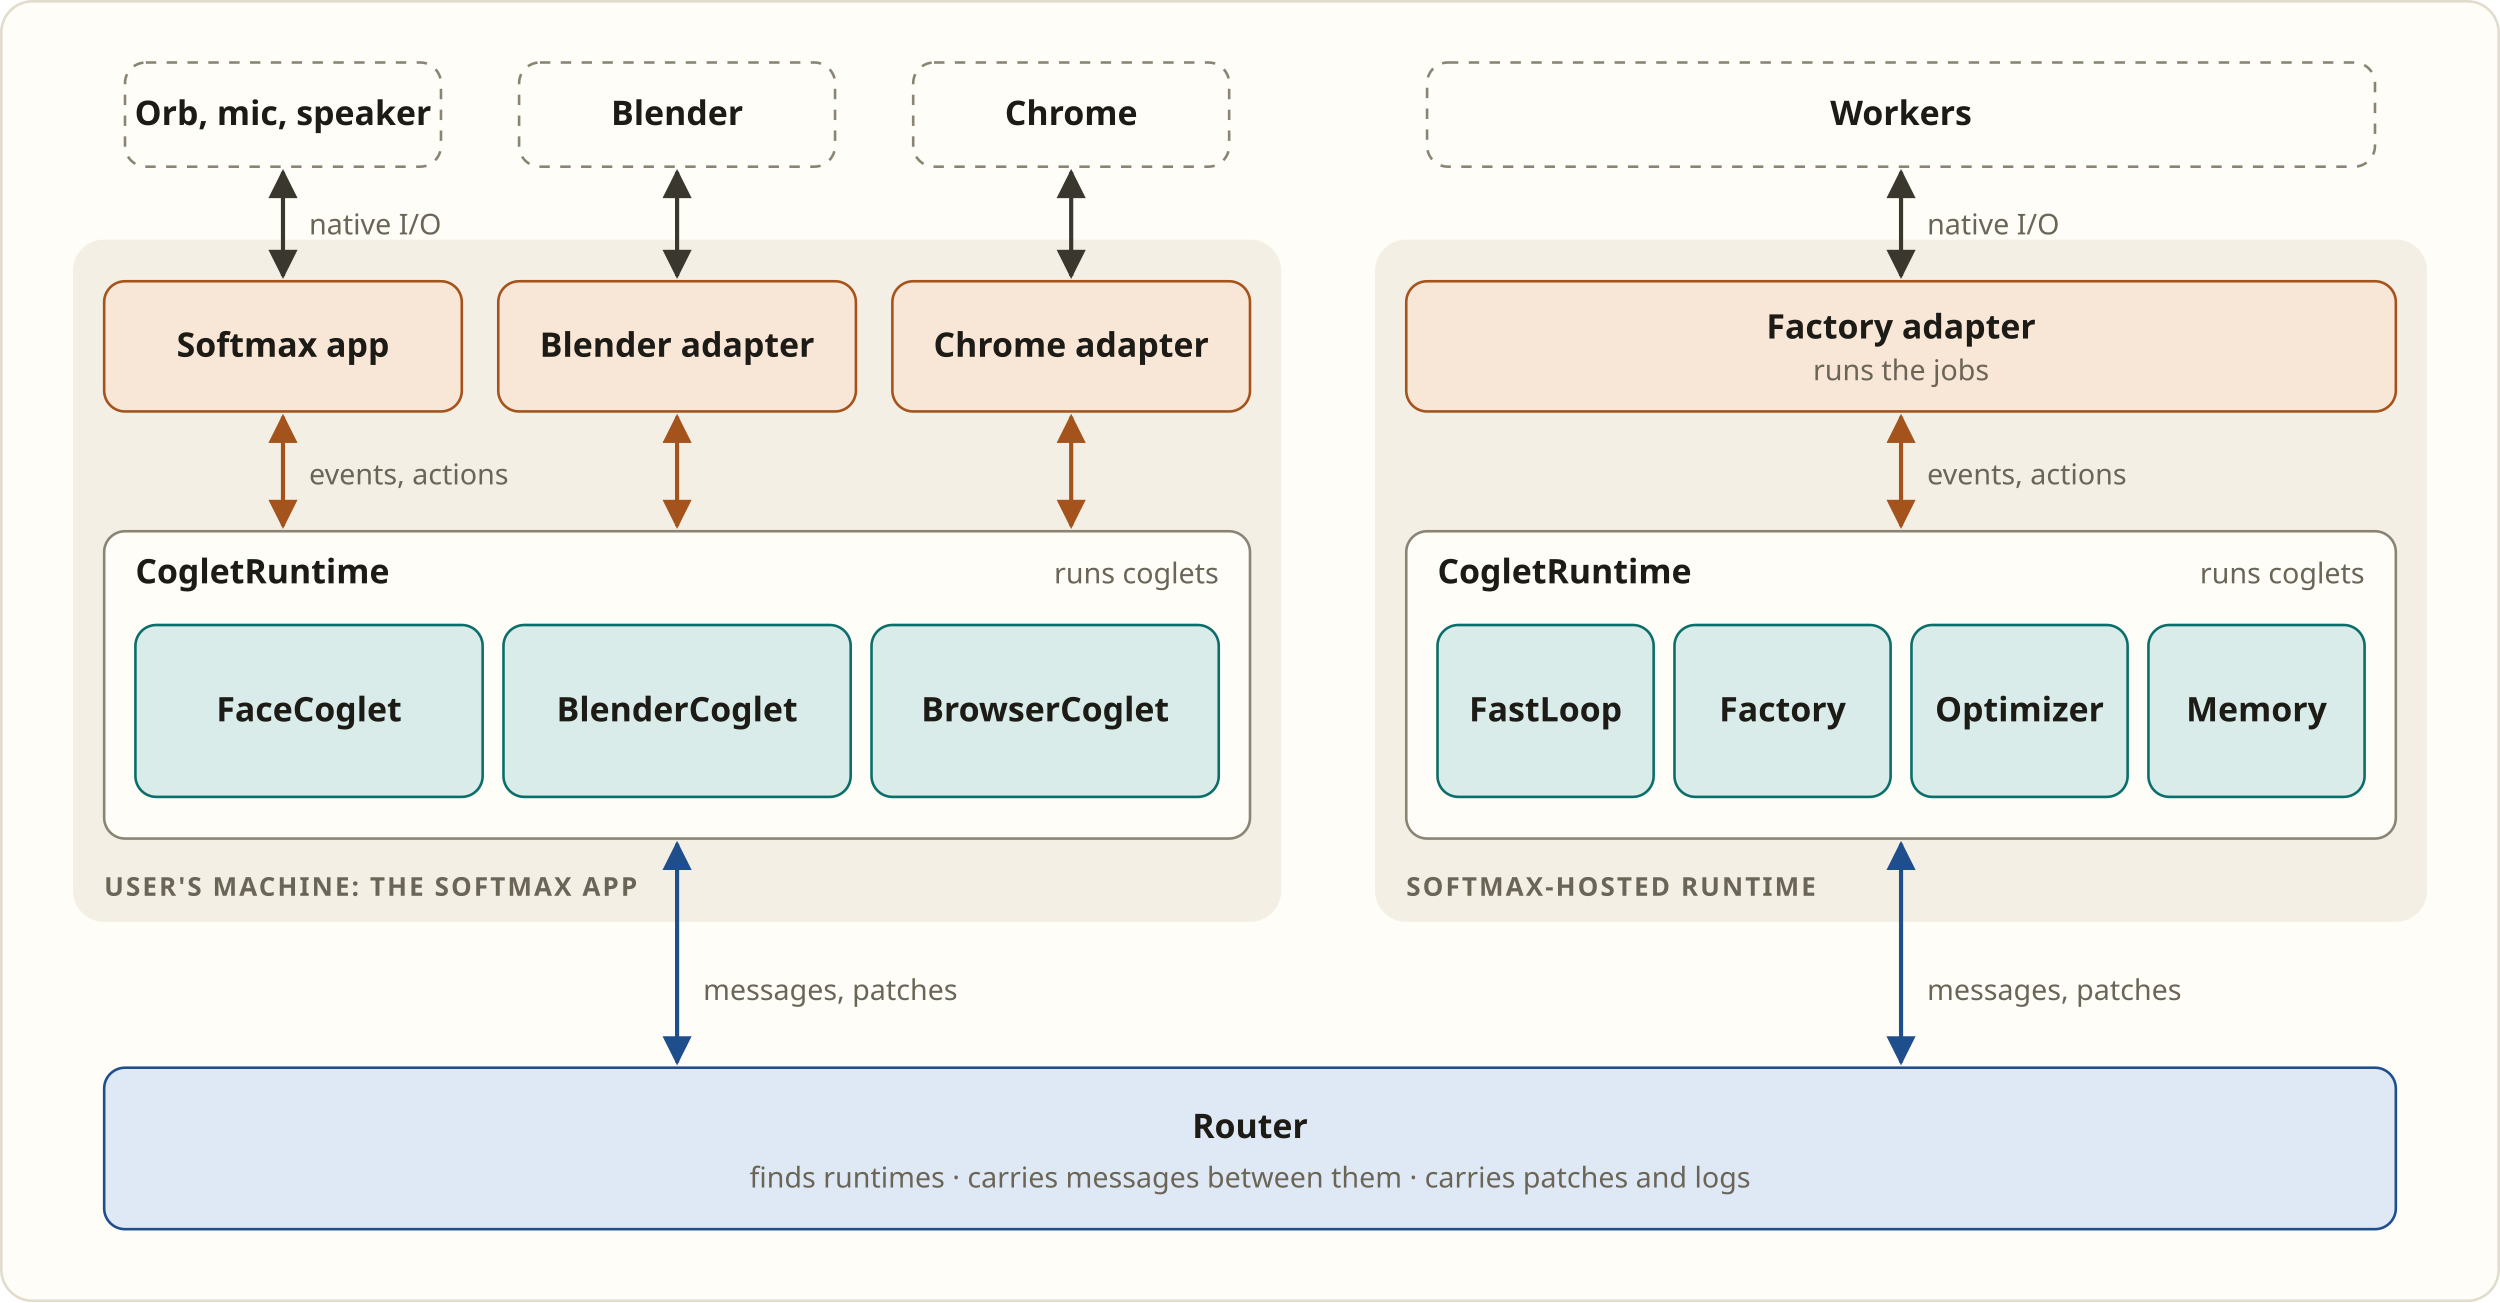
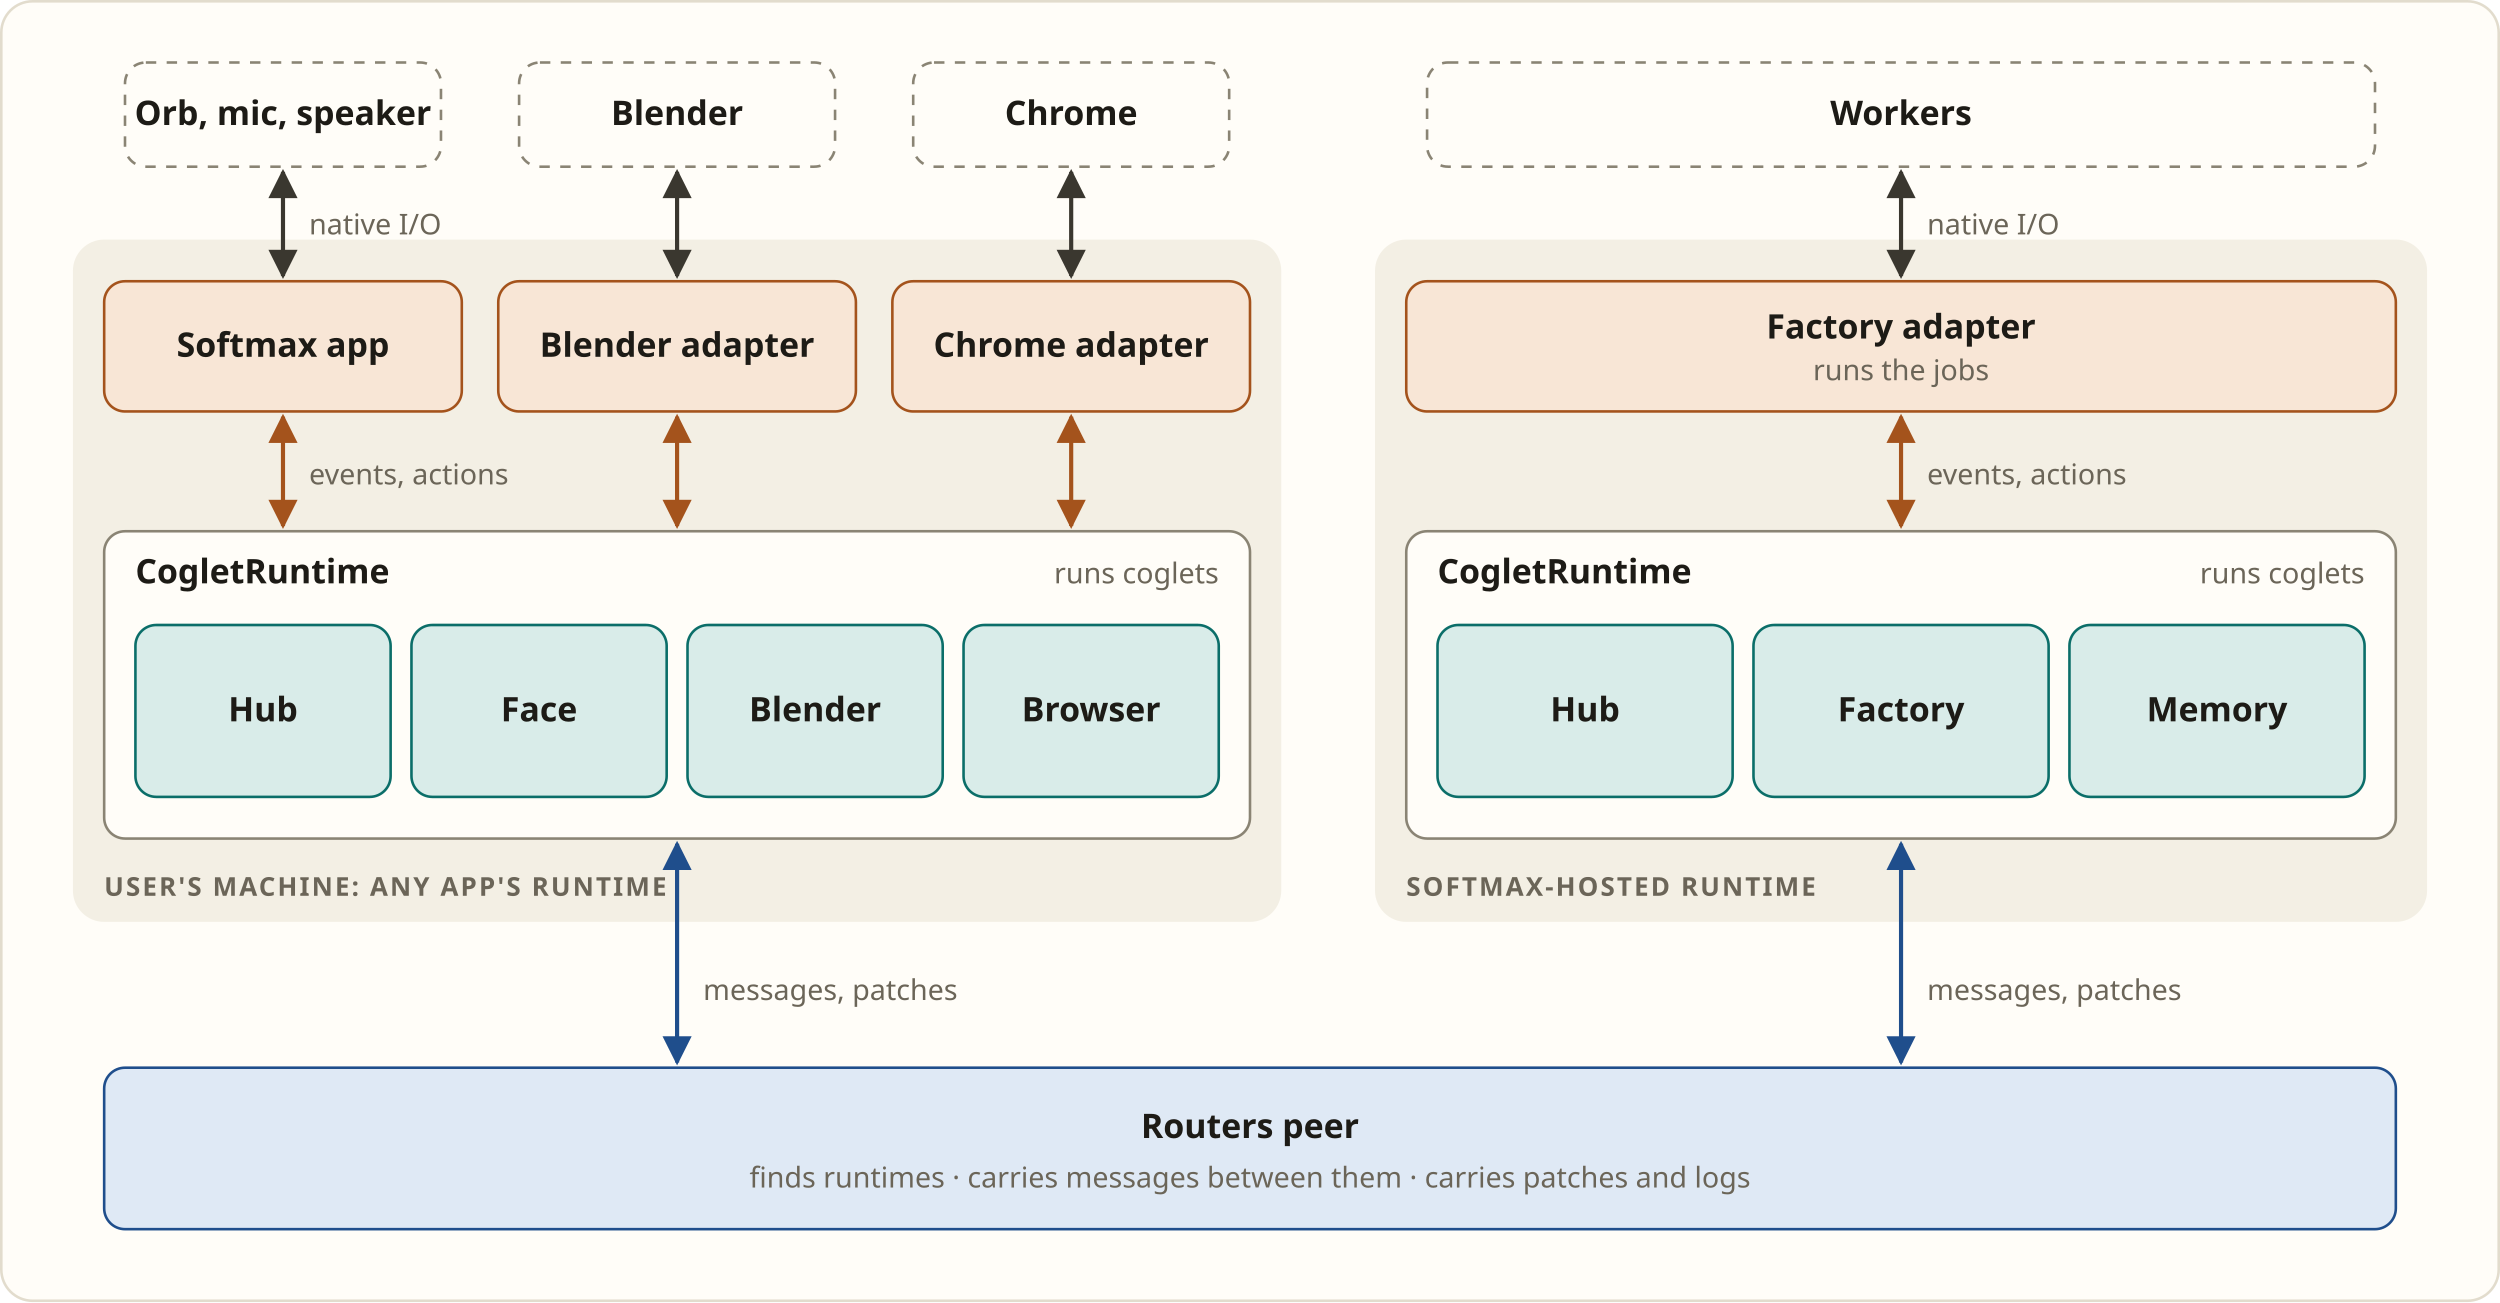
- <svg xmlns="http://www.w3.org/2000/svg" width="960" height="500" viewBox="0 0 960 500" role="img" aria-label="The Softmax app on the user's machine runs Face and the coglets for its connected apps; a Softmax-hosted runtime runs the fast loop, factory, optimizer and memory; the router joins them.">
+ <svg xmlns="http://www.w3.org/2000/svg" width="960" height="500" viewBox="0 0 960 500" role="img" aria-label="The user's machine runs a hub (router and optimizer), Face and the coglets for its apps; a Softmax-hosted runtime runs a hub, the factory and memory; the two hubs' routers peer.">
  <style>
.dg-bg{fill:#fffdf8;stroke:#e2dccd}
.dg-group{fill:#f3efe4}
.dg-t{font:12px 'Avenir Next','Segoe UI',system-ui,sans-serif;fill:#1d1b16}
.dg-b{font:600 13px 'Avenir Next','Segoe UI',system-ui,sans-serif;fill:#1d1b16}
.dg-m{font:11px 'Avenir Next','Segoe UI',system-ui,sans-serif;fill:#6b6558}
.dg-cap{font:600 10px 'Avenir Next','Segoe UI',system-ui,sans-serif;fill:#6b6558;letter-spacing:.08em}
.dg-code{font:11px 'JetBrains Mono','SF Mono',ui-monospace,Menlo,monospace;fill:#1d1b16}
.dg-halo{paint-order:stroke;stroke:#fffdf8;stroke-width:5px;stroke-linejoin:round}
.dg-coglet{fill:#d9ece9;stroke:#0b6e69}
.dg-adapter{fill:#f8e6d6;stroke:#a4531c}
.dg-runtime{fill:#fffdf8;stroke:#8a8474}
.dg-hub{fill:#dfe9f5;stroke:#1f4e8c}
.dg-world{fill:none;stroke:#8a8474;stroke-dasharray:4 4}
.dg-life{stroke:#c9c2b0;stroke-dasharray:3 4}
.dg-ink{stroke:#3a372f;fill:none}.dg-ink-h{fill:#3a372f}
.dg-teal{stroke:#0b6e69;fill:none}.dg-teal-h{fill:#0b6e69}
.dg-warm{stroke:#a4531c;fill:none}.dg-warm-h{fill:#a4531c}
.dg-blue{stroke:#1f4e8c;fill:none}.dg-blue-h{fill:#1f4e8c}
.dg-dash{stroke-dasharray:6 4}
.dg-present{fill:none;stroke:#b8860b;stroke-width:2.4}
.dg-num{fill:#1d1b16}.dg-numt{font:600 10px 'Avenir Next',system-ui,sans-serif;fill:#fffdf8}
.dg-e-basic{fill:#f6e7c1;stroke:#a87b12}.dg-e-wasm{fill:#e6dff5;stroke:#6a4bb0}.dg-e-js{fill:#e3efc8;stroke:#5d7a1c}
.dg-e-java{fill:#f6d9d6;stroke:#b0463c}.dg-e-llm{fill:#d3ecf0;stroke:#19788a}
@media (prefers-color-scheme: dark){
.dg-bg{fill:#1b1e24;stroke:#2c3038}
.dg-group{fill:#22262d}
.dg-t,.dg-b,.dg-code{fill:#e9e6df}
.dg-m,.dg-cap{fill:#9a968c}
.dg-halo{stroke:#1b1e24}
.dg-coglet{fill:#17302f;stroke:#5cc8bf}
.dg-adapter{fill:#3a2616;stroke:#e8a06a}
.dg-runtime{fill:#1b1e24;stroke:#7d796f}
.dg-hub{fill:#1c2b40;stroke:#8fb8f0}
.dg-world{stroke:#7d796f}
.dg-life{stroke:#3a3f48}
.dg-ink{stroke:#c9c5bb}.dg-ink-h{fill:#c9c5bb}
.dg-teal{stroke:#5cc8bf}.dg-teal-h{fill:#5cc8bf}
.dg-warm{stroke:#e8a06a}.dg-warm-h{fill:#e8a06a}
.dg-blue{stroke:#8fb8f0}.dg-blue-h{fill:#8fb8f0}
.dg-num{fill:#e9e6df}.dg-numt{fill:#1b1e24}
.dg-present{stroke:#e5ff00}
.dg-e-basic{fill:#3a2f14;stroke:#ecc56b}.dg-e-wasm{fill:#2b2440;stroke:#c3a2e8}.dg-e-js{fill:#26331a;stroke:#b9c97a}
.dg-e-java{fill:#3d1f1d;stroke:#f0958a}.dg-e-llm{fill:#14323a;stroke:#6fd0e0}
}
</style>
  <defs>
    <marker id="deployment-ink" viewBox="0 0 10 10" refX="9" refY="5" markerWidth="7" markerHeight="7" orient="auto">
      <path d="M0 0L10 5L0 10z" class="dg-ink-h" />
    </marker>
    <marker id="deployment-ink-s" viewBox="0 0 10 10" refX="1" refY="5" markerWidth="7" markerHeight="7" orient="auto">
      <path d="M10 0L0 5L10 10z" class="dg-ink-h" />
    </marker>
    <marker id="deployment-teal" viewBox="0 0 10 10" refX="9" refY="5" markerWidth="7" markerHeight="7" orient="auto">
      <path d="M0 0L10 5L0 10z" class="dg-teal-h" />
    </marker>
    <marker id="deployment-teal-s" viewBox="0 0 10 10" refX="1" refY="5" markerWidth="7" markerHeight="7" orient="auto">
      <path d="M10 0L0 5L10 10z" class="dg-teal-h" />
    </marker>
    <marker id="deployment-warm" viewBox="0 0 10 10" refX="9" refY="5" markerWidth="7" markerHeight="7" orient="auto">
      <path d="M0 0L10 5L0 10z" class="dg-warm-h" />
    </marker>
    <marker id="deployment-warm-s" viewBox="0 0 10 10" refX="1" refY="5" markerWidth="7" markerHeight="7" orient="auto">
      <path d="M10 0L0 5L10 10z" class="dg-warm-h" />
    </marker>
    <marker id="deployment-blue" viewBox="0 0 10 10" refX="9" refY="5" markerWidth="7" markerHeight="7" orient="auto">
      <path d="M0 0L10 5L0 10z" class="dg-blue-h" />
    </marker>
    <marker id="deployment-blue-s" viewBox="0 0 10 10" refX="1" refY="5" markerWidth="7" markerHeight="7" orient="auto">
      <path d="M10 0L0 5L10 10z" class="dg-blue-h" />
    </marker>
  </defs>
  <rect x="0.5" y="0.5" width="959" height="499" rx="12" class="dg-bg" />
  <rect x="28" y="92" width="464" height="262" rx="12" class="dg-group" />
-   <text x="40" y="344" text-anchor="start" class="dg-cap">USER'S MACHINE: THE SOFTMAX APP</text>
+   <text x="40" y="344" text-anchor="start" class="dg-cap">USER'S MACHINE: ANY APP'S RUNTIME</text>
  <rect x="48.0" y="24" width="121.333" height="40" rx="8" class="dg-world" />
  <text x="108.667" y="48.0" text-anchor="middle" class="dg-b">Orb, mic, speaker</text>
  <rect x="40.0" y="108" width="137.333" height="50" rx="8" class="dg-adapter" />
  <text x="108.667" y="137.0" text-anchor="middle" class="dg-b">Softmax app</text>
  <line x1="108.667" y1="66" x2="108.667" y2="106" class="dg-ink" stroke-width="1.6" marker-end="url(#deployment-ink)" marker-start="url(#deployment-ink-s)" />
  <line x1="108.667" y1="160" x2="108.667" y2="202" class="dg-warm" stroke-width="1.6" marker-end="url(#deployment-warm)" marker-start="url(#deployment-warm-s)" />
  <text x="118.667" y="90" text-anchor="start" class="dg-m">native I/O</text>
  <text x="118.667" y="186" text-anchor="start" class="dg-m">events, actions</text>
  <rect x="199.333" y="24" width="121.333" height="40" rx="8" class="dg-world" />
  <text x="260.0" y="48.0" text-anchor="middle" class="dg-b">Blender</text>
  <rect x="191.333" y="108" width="137.333" height="50" rx="8" class="dg-adapter" />
  <text x="260.0" y="137.0" text-anchor="middle" class="dg-b">Blender adapter</text>
  <line x1="260.0" y1="66" x2="260.0" y2="106" class="dg-ink" stroke-width="1.6" marker-end="url(#deployment-ink)" marker-start="url(#deployment-ink-s)" />
  <line x1="260.0" y1="160" x2="260.0" y2="202" class="dg-warm" stroke-width="1.6" marker-end="url(#deployment-warm)" marker-start="url(#deployment-warm-s)" />
  <rect x="350.667" y="24" width="121.333" height="40" rx="8" class="dg-world" />
  <text x="411.333" y="48.0" text-anchor="middle" class="dg-b">Chrome</text>
  <rect x="342.667" y="108" width="137.333" height="50" rx="8" class="dg-adapter" />
  <text x="411.333" y="137.0" text-anchor="middle" class="dg-b">Chrome adapter</text>
  <line x1="411.333" y1="66" x2="411.333" y2="106" class="dg-ink" stroke-width="1.6" marker-end="url(#deployment-ink)" marker-start="url(#deployment-ink-s)" />
  <line x1="411.333" y1="160" x2="411.333" y2="202" class="dg-warm" stroke-width="1.6" marker-end="url(#deployment-warm)" marker-start="url(#deployment-warm-s)" />
  <rect x="40" y="204" width="440" height="118" rx="8" class="dg-runtime" />
  <text x="52" y="224" text-anchor="start" class="dg-b">CogletRuntime</text>
  <text x="468" y="224" text-anchor="end" class="dg-m">runs coglets</text>
-   <rect x="52.0" y="240" width="133.333" height="66" rx="8" class="dg-coglet" />
-   <text x="118.667" y="277.0" text-anchor="middle" class="dg-b">FaceCoglet</text>
-   <rect x="193.333" y="240" width="133.333" height="66" rx="8" class="dg-coglet" />
-   <text x="260.0" y="277.0" text-anchor="middle" class="dg-b">BlenderCoglet</text>
-   <rect x="334.667" y="240" width="133.333" height="66" rx="8" class="dg-coglet" />
-   <text x="401.333" y="277.0" text-anchor="middle" class="dg-b">BrowserCoglet</text>
+   <rect x="52.0" y="240" width="98.0" height="66" rx="8" class="dg-coglet" />
+   <text x="101.0" y="277.0" text-anchor="middle" class="dg-b">Hub</text>
+   <rect x="158.0" y="240" width="98.0" height="66" rx="8" class="dg-coglet" />
+   <text x="207.0" y="277.0" text-anchor="middle" class="dg-b">Face</text>
+   <rect x="264.0" y="240" width="98.0" height="66" rx="8" class="dg-coglet" />
+   <text x="313.0" y="277.0" text-anchor="middle" class="dg-b">Blender</text>
+   <rect x="370.0" y="240" width="98.0" height="66" rx="8" class="dg-coglet" />
+   <text x="419.0" y="277.0" text-anchor="middle" class="dg-b">Browser</text>
  <line x1="260.0" y1="324" x2="260.0" y2="408" class="dg-blue" stroke-width="1.6" marker-end="url(#deployment-blue)" marker-start="url(#deployment-blue-s)" />
  <text x="270.0" y="384" text-anchor="start" class="dg-m">messages, patches</text>
  <rect x="528" y="92" width="404" height="262" rx="12" class="dg-group" />
  <text x="540" y="344" text-anchor="start" class="dg-cap">SOFTMAX-HOSTED RUNTIME</text>
  <rect x="548.0" y="24" width="364.0" height="40" rx="8" class="dg-world" />
  <text x="730.0" y="48.0" text-anchor="middle" class="dg-b">Workers</text>
  <rect x="540.0" y="108" width="380.0" height="50" rx="8" class="dg-adapter" />
  <text x="730.0" y="130.0" text-anchor="middle" class="dg-b">Factory adapter</text>
  <text x="730.0" y="146.0" text-anchor="middle" class="dg-m">runs the jobs</text>
  <line x1="730.0" y1="66" x2="730.0" y2="106" class="dg-ink" stroke-width="1.6" marker-end="url(#deployment-ink)" marker-start="url(#deployment-ink-s)" />
  <line x1="730.0" y1="160" x2="730.0" y2="202" class="dg-warm" stroke-width="1.6" marker-end="url(#deployment-warm)" marker-start="url(#deployment-warm-s)" />
  <text x="740.0" y="90" text-anchor="start" class="dg-m">native I/O</text>
  <text x="740.0" y="186" text-anchor="start" class="dg-m">events, actions</text>
  <rect x="540" y="204" width="380" height="118" rx="8" class="dg-runtime" />
  <text x="552" y="224" text-anchor="start" class="dg-b">CogletRuntime</text>
  <text x="908" y="224" text-anchor="end" class="dg-m">runs coglets</text>
-   <rect x="552.0" y="240" width="83.0" height="66" rx="8" class="dg-coglet" />
-   <text x="593.5" y="277.0" text-anchor="middle" class="dg-b">FastLoop</text>
-   <rect x="643.0" y="240" width="83.0" height="66" rx="8" class="dg-coglet" />
-   <text x="684.5" y="277.0" text-anchor="middle" class="dg-b">Factory</text>
-   <rect x="734.0" y="240" width="83.0" height="66" rx="8" class="dg-coglet" />
-   <text x="775.5" y="277.0" text-anchor="middle" class="dg-b">Optimizer</text>
-   <rect x="825.0" y="240" width="83.0" height="66" rx="8" class="dg-coglet" />
-   <text x="866.5" y="277.0" text-anchor="middle" class="dg-b">Memory</text>
+   <rect x="552.0" y="240" width="113.333" height="66" rx="8" class="dg-coglet" />
+   <text x="608.667" y="277.0" text-anchor="middle" class="dg-b">Hub</text>
+   <rect x="673.333" y="240" width="113.333" height="66" rx="8" class="dg-coglet" />
+   <text x="730.0" y="277.0" text-anchor="middle" class="dg-b">Factory</text>
+   <rect x="794.667" y="240" width="113.333" height="66" rx="8" class="dg-coglet" />
+   <text x="851.333" y="277.0" text-anchor="middle" class="dg-b">Memory</text>
  <line x1="730.0" y1="324" x2="730.0" y2="408" class="dg-blue" stroke-width="1.6" marker-end="url(#deployment-blue)" marker-start="url(#deployment-blue-s)" />
  <text x="740.0" y="384" text-anchor="start" class="dg-m">messages, patches</text>
  <rect x="40" y="410" width="880" height="62" rx="8" class="dg-hub" />
-   <text x="480" y="437" text-anchor="middle" class="dg-b">Router</text>
+   <text x="480" y="437" text-anchor="middle" class="dg-b">Routers peer</text>
  <text x="480" y="456" text-anchor="middle" class="dg-m">finds runtimes · carries messages between them · carries patches and logs</text>
</svg>
